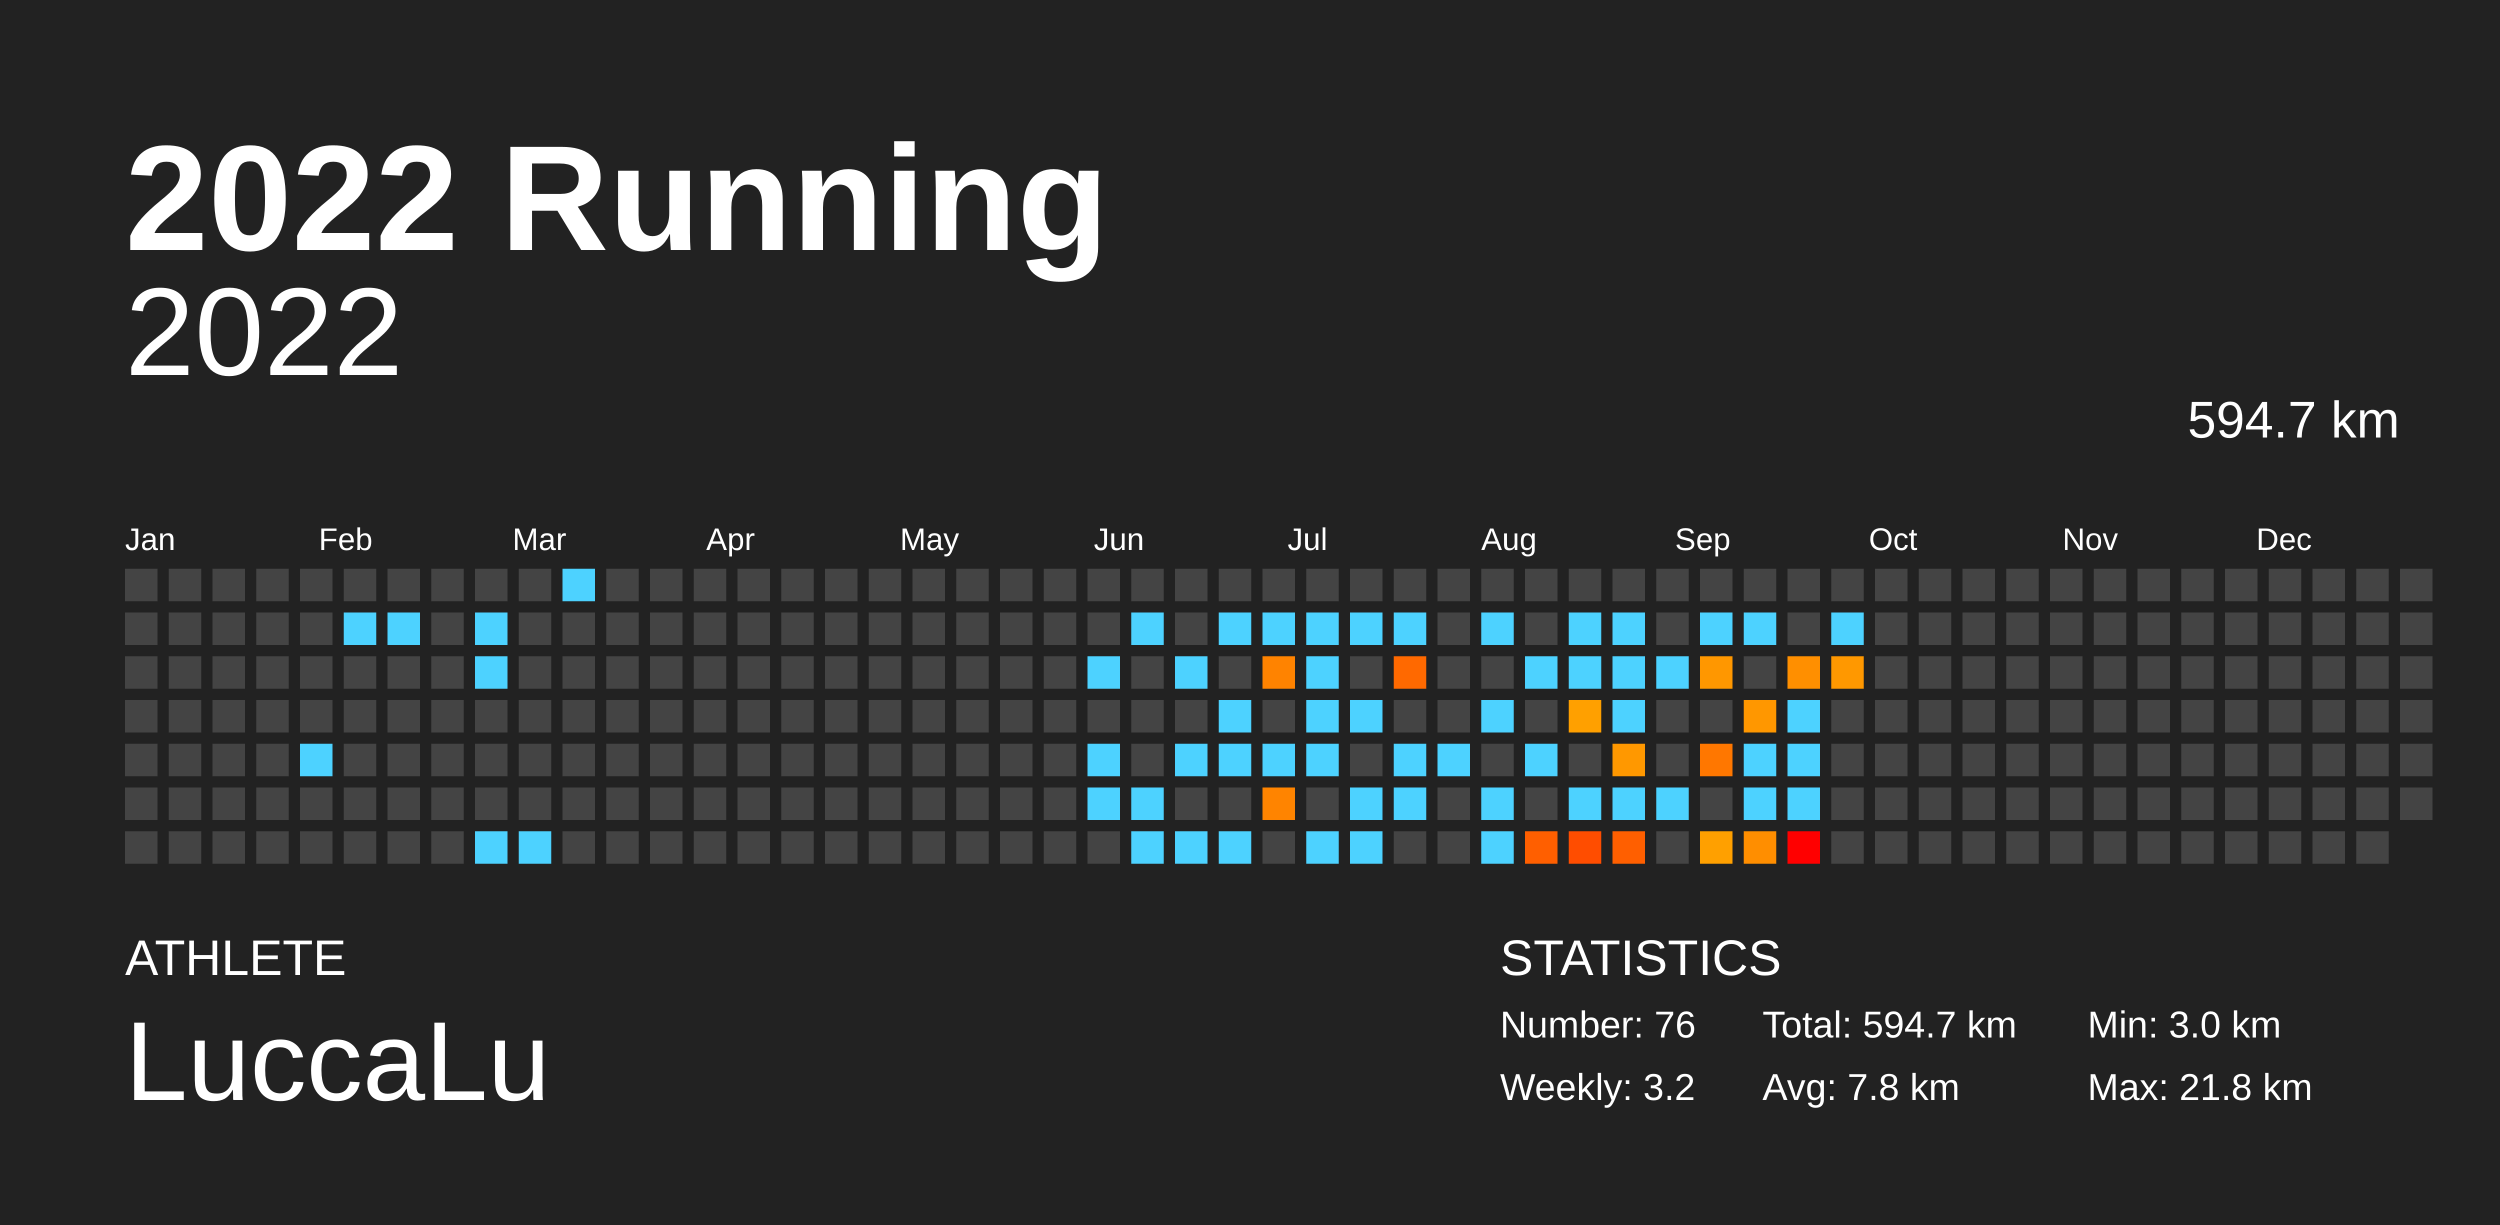
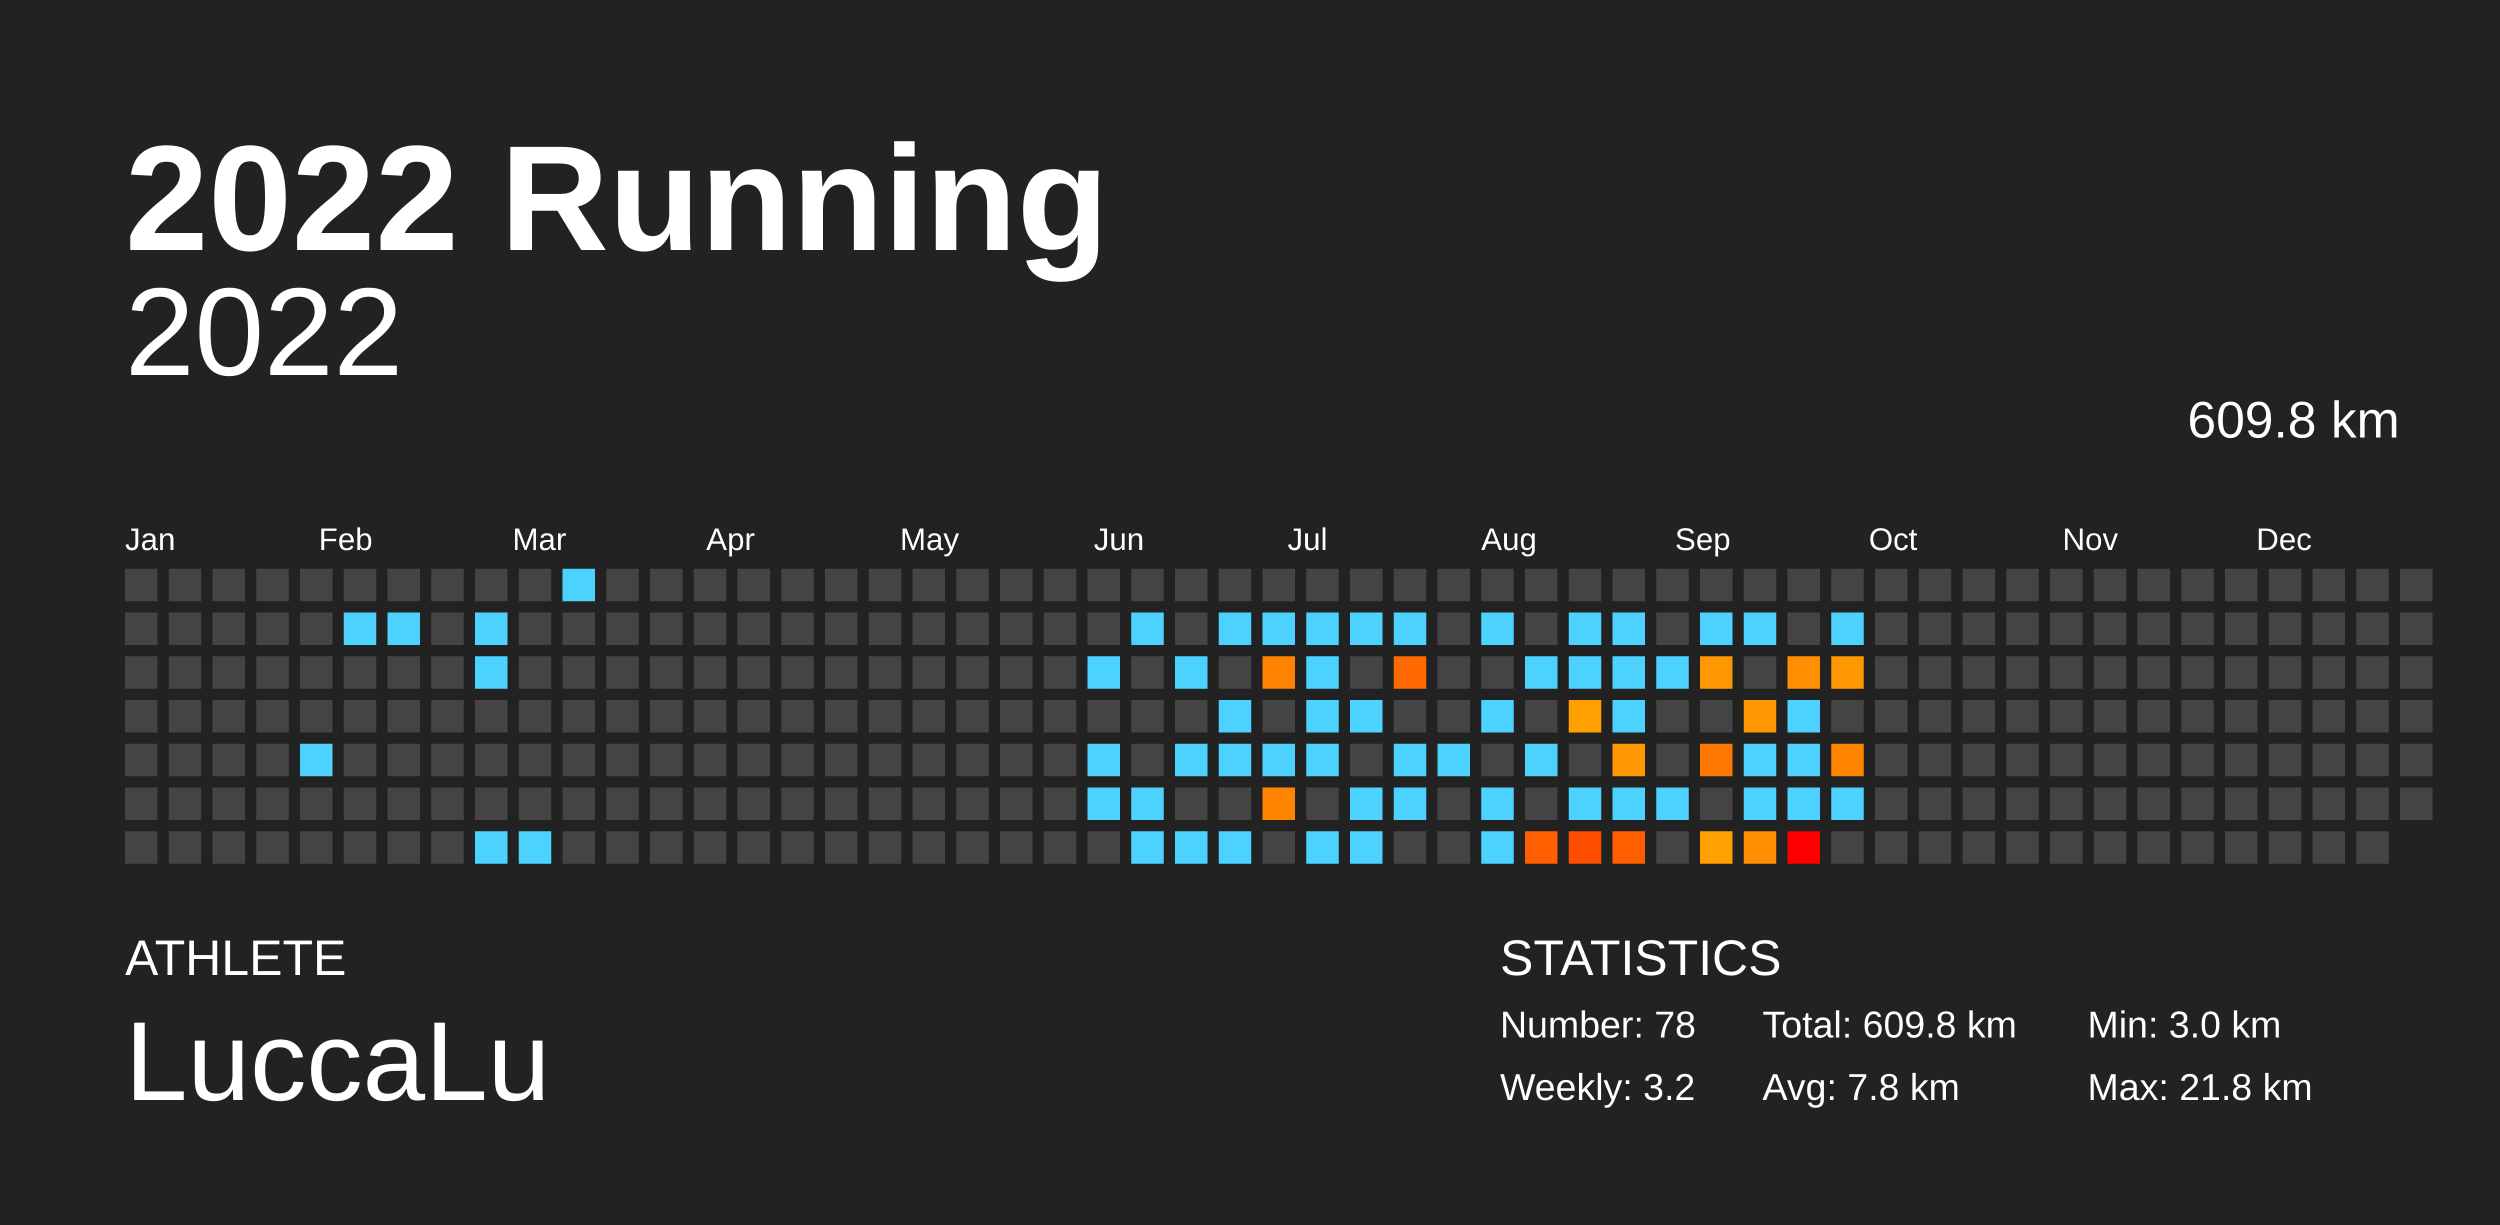
<svg xmlns="http://www.w3.org/2000/svg" baseProfile="full" height="98mm" version="1.1" viewBox="0,0,200,98" width="200mm">
  <defs />
  <rect fill="#222222" height="98" width="200" x="0" y="0" />
  <text fill="#FFFFFF" style="font-size:12px; font-family:Arial; font-weight:bold;" x="10" y="20">2022 Running</text>
  <text fill="#FFFFFF" style="font-size:4px; font-family:Arial" x="10" y="78">ATHLETE</text>
  <text fill="#FFFFFF" style="font-size:9px; font-family:Arial" x="10" y="88">LuccaLu</text>
  <text fill="#FFFFFF" style="font-size:4px; font-family:Arial" x="120" y="78">STATISTICS</text>
-   <text fill="#FFFFFF" style="font-size:3px; font-family:Arial" x="120" y="83">Number: 76</text>
+   <text fill="#FFFFFF" style="font-size:3px; font-family:Arial" x="120" y="83">Number: 78</text>
  <text fill="#FFFFFF" style="font-size:3px; font-family:Arial" x="120" y="88">Weekly: 3.2</text>
-   <text fill="#FFFFFF" style="font-size:3px; font-family:Arial" x="141" y="83">Total: 594.7 km</text>
+   <text fill="#FFFFFF" style="font-size:3px; font-family:Arial" x="141" y="83">Total: 609.8 km</text>
  <text fill="#FFFFFF" style="font-size:3px; font-family:Arial" x="141" y="88">Avg: 7.8 km</text>
  <text fill="#FFFFFF" style="font-size:3px; font-family:Arial" x="167" y="83">Min: 3.0 km</text>
  <text fill="#FFFFFF" style="font-size:3px; font-family:Arial" x="167" y="88">Max: 21.8 km</text>
  <text alignment-baseline="hanging" fill="#FFFFFF" style="font-size:10.0px; font-family:Arial;" x="10" y="30">2022</text>
-   <text alignment-baseline="hanging" fill="#FFFFFF" style="font-size:4.125px; font-family:Arial;" x="175" y="35">594.7 km</text>
+   <text alignment-baseline="hanging" fill="#FFFFFF" style="font-size:4.125px; font-family:Arial;" x="175" y="35">609.8 km</text>
  <text fill="#FFFFFF" style="font-size:2.5px; font-family:Arial" x="10.0" y="44">Jan</text>
  <text fill="#FFFFFF" style="font-size:2.5px; font-family:Arial" x="25.5" y="44">Feb</text>
  <text fill="#FFFFFF" style="font-size:2.5px; font-family:Arial" x="41.0" y="44">Mar</text>
  <text fill="#FFFFFF" style="font-size:2.5px; font-family:Arial" x="56.5" y="44">Apr</text>
  <text fill="#FFFFFF" style="font-size:2.5px; font-family:Arial" x="72.0" y="44">May</text>
  <text fill="#FFFFFF" style="font-size:2.5px; font-family:Arial" x="87.5" y="44">Jun</text>
  <text fill="#FFFFFF" style="font-size:2.5px; font-family:Arial" x="103.0" y="44">Jul</text>
  <text fill="#FFFFFF" style="font-size:2.5px; font-family:Arial" x="118.5" y="44">Aug</text>
  <text fill="#FFFFFF" style="font-size:2.5px; font-family:Arial" x="134.0" y="44">Sep</text>
  <text fill="#FFFFFF" style="font-size:2.5px; font-family:Arial" x="149.5" y="44">Oct</text>
  <text fill="#FFFFFF" style="font-size:2.5px; font-family:Arial" x="165.0" y="44">Nov</text>
  <text fill="#FFFFFF" style="font-size:2.5px; font-family:Arial" x="180.5" y="44">Dec</text>
  <rect fill="#444444" height="2.6" width="2.6" x="10.0" y="45.5" />
  <rect fill="#444444" height="2.6" width="2.6" x="10.0" y="49.0" />
  <rect fill="#444444" height="2.6" width="2.6" x="10.0" y="52.5" />
  <rect fill="#444444" height="2.6" width="2.6" x="10.0" y="56.0" />
  <rect fill="#444444" height="2.6" width="2.6" x="10.0" y="59.5" />
  <rect fill="#444444" height="2.6" width="2.6" x="10.0" y="63.0" />
  <rect fill="#444444" height="2.6" width="2.6" x="10.0" y="66.5" />
  <rect fill="#444444" height="2.6" width="2.6" x="13.5" y="45.5" />
  <rect fill="#444444" height="2.6" width="2.6" x="13.5" y="49.0" />
  <rect fill="#444444" height="2.6" width="2.6" x="13.5" y="52.5" />
  <rect fill="#444444" height="2.6" width="2.6" x="13.5" y="56.0" />
  <rect fill="#444444" height="2.6" width="2.6" x="13.5" y="59.5" />
  <rect fill="#444444" height="2.6" width="2.6" x="13.5" y="63.0" />
  <rect fill="#444444" height="2.6" width="2.6" x="13.5" y="66.5" />
  <rect fill="#444444" height="2.6" width="2.6" x="17.0" y="45.5" />
  <rect fill="#444444" height="2.6" width="2.6" x="17.0" y="49.0" />
  <rect fill="#444444" height="2.6" width="2.6" x="17.0" y="52.5" />
  <rect fill="#444444" height="2.6" width="2.6" x="17.0" y="56.0" />
  <rect fill="#444444" height="2.6" width="2.6" x="17.0" y="59.5" />
  <rect fill="#444444" height="2.6" width="2.6" x="17.0" y="63.0" />
  <rect fill="#444444" height="2.6" width="2.6" x="17.0" y="66.5" />
  <rect fill="#444444" height="2.6" width="2.6" x="20.5" y="45.5" />
  <rect fill="#444444" height="2.6" width="2.6" x="20.5" y="49.0" />
  <rect fill="#444444" height="2.6" width="2.6" x="20.5" y="52.5" />
  <rect fill="#444444" height="2.6" width="2.6" x="20.5" y="56.0" />
  <rect fill="#444444" height="2.6" width="2.6" x="20.5" y="59.5" />
  <rect fill="#444444" height="2.6" width="2.6" x="20.5" y="63.0" />
  <rect fill="#444444" height="2.6" width="2.6" x="20.5" y="66.5" />
  <rect fill="#444444" height="2.6" width="2.6" x="24.0" y="45.5" />
  <rect fill="#444444" height="2.6" width="2.6" x="24.0" y="49.0" />
  <rect fill="#444444" height="2.6" width="2.6" x="24.0" y="52.5" />
  <rect fill="#444444" height="2.6" width="2.6" x="24.0" y="56.0" />
  <rect fill="#4dd2ff" height="2.6" width="2.6" x="24.0" y="59.5" />
  <rect fill="#444444" height="2.6" width="2.6" x="24.0" y="63.0" />
  <rect fill="#444444" height="2.6" width="2.6" x="24.0" y="66.5" />
  <rect fill="#444444" height="2.6" width="2.6" x="27.5" y="45.5" />
  <rect fill="#4dd2ff" height="2.6" width="2.6" x="27.5" y="49.0" />
  <rect fill="#444444" height="2.6" width="2.6" x="27.5" y="52.5" />
  <rect fill="#444444" height="2.6" width="2.6" x="27.5" y="56.0" />
  <rect fill="#444444" height="2.6" width="2.6" x="27.5" y="59.5" />
  <rect fill="#444444" height="2.6" width="2.6" x="27.5" y="63.0" />
  <rect fill="#444444" height="2.6" width="2.6" x="27.5" y="66.5" />
  <rect fill="#444444" height="2.6" width="2.6" x="31.0" y="45.5" />
  <rect fill="#4dd2ff" height="2.6" width="2.6" x="31.0" y="49.0" />
  <rect fill="#444444" height="2.6" width="2.6" x="31.0" y="52.5" />
  <rect fill="#444444" height="2.6" width="2.6" x="31.0" y="56.0" />
  <rect fill="#444444" height="2.6" width="2.6" x="31.0" y="59.5" />
  <rect fill="#444444" height="2.6" width="2.6" x="31.0" y="63.0" />
  <rect fill="#444444" height="2.6" width="2.6" x="31.0" y="66.5" />
  <rect fill="#444444" height="2.6" width="2.6" x="34.5" y="45.5" />
  <rect fill="#444444" height="2.6" width="2.6" x="34.5" y="49.0" />
  <rect fill="#444444" height="2.6" width="2.6" x="34.5" y="52.5" />
  <rect fill="#444444" height="2.6" width="2.6" x="34.5" y="56.0" />
  <rect fill="#444444" height="2.6" width="2.6" x="34.5" y="59.5" />
  <rect fill="#444444" height="2.6" width="2.6" x="34.5" y="63.0" />
  <rect fill="#444444" height="2.6" width="2.6" x="34.5" y="66.5" />
  <rect fill="#444444" height="2.6" width="2.6" x="38.0" y="45.5" />
  <rect fill="#4dd2ff" height="2.6" width="2.6" x="38.0" y="49.0" />
  <rect fill="#4dd2ff" height="2.6" width="2.6" x="38.0" y="52.5" />
  <rect fill="#444444" height="2.6" width="2.6" x="38.0" y="56.0" />
  <rect fill="#444444" height="2.6" width="2.6" x="38.0" y="59.5" />
  <rect fill="#444444" height="2.6" width="2.6" x="38.0" y="63.0" />
  <rect fill="#4dd2ff" height="2.6" width="2.6" x="38.0" y="66.5" />
  <rect fill="#444444" height="2.6" width="2.6" x="41.5" y="45.5" />
  <rect fill="#444444" height="2.6" width="2.6" x="41.5" y="49.0" />
  <rect fill="#444444" height="2.6" width="2.6" x="41.5" y="52.5" />
  <rect fill="#444444" height="2.6" width="2.6" x="41.5" y="56.0" />
  <rect fill="#444444" height="2.6" width="2.6" x="41.5" y="59.5" />
  <rect fill="#444444" height="2.6" width="2.6" x="41.5" y="63.0" />
  <rect fill="#4dd2ff" height="2.6" width="2.6" x="41.5" y="66.5" />
  <rect fill="#4dd2ff" height="2.6" width="2.6" x="45.0" y="45.5" />
  <rect fill="#444444" height="2.6" width="2.6" x="45.0" y="49.0" />
  <rect fill="#444444" height="2.6" width="2.6" x="45.0" y="52.5" />
  <rect fill="#444444" height="2.6" width="2.6" x="45.0" y="56.0" />
  <rect fill="#444444" height="2.6" width="2.6" x="45.0" y="59.5" />
  <rect fill="#444444" height="2.6" width="2.6" x="45.0" y="63.0" />
  <rect fill="#444444" height="2.6" width="2.6" x="45.0" y="66.5" />
  <rect fill="#444444" height="2.6" width="2.6" x="48.5" y="45.5" />
  <rect fill="#444444" height="2.6" width="2.6" x="48.5" y="49.0" />
  <rect fill="#444444" height="2.6" width="2.6" x="48.5" y="52.5" />
  <rect fill="#444444" height="2.6" width="2.6" x="48.5" y="56.0" />
  <rect fill="#444444" height="2.6" width="2.6" x="48.5" y="59.5" />
  <rect fill="#444444" height="2.6" width="2.6" x="48.5" y="63.0" />
  <rect fill="#444444" height="2.6" width="2.6" x="48.5" y="66.5" />
  <rect fill="#444444" height="2.6" width="2.6" x="52.0" y="45.5" />
  <rect fill="#444444" height="2.6" width="2.6" x="52.0" y="49.0" />
  <rect fill="#444444" height="2.6" width="2.6" x="52.0" y="52.5" />
  <rect fill="#444444" height="2.6" width="2.6" x="52.0" y="56.0" />
  <rect fill="#444444" height="2.6" width="2.6" x="52.0" y="59.5" />
  <rect fill="#444444" height="2.6" width="2.6" x="52.0" y="63.0" />
  <rect fill="#444444" height="2.6" width="2.6" x="52.0" y="66.5" />
  <rect fill="#444444" height="2.6" width="2.6" x="55.5" y="45.5" />
  <rect fill="#444444" height="2.6" width="2.6" x="55.5" y="49.0" />
  <rect fill="#444444" height="2.6" width="2.6" x="55.5" y="52.5" />
  <rect fill="#444444" height="2.6" width="2.6" x="55.5" y="56.0" />
  <rect fill="#444444" height="2.6" width="2.6" x="55.5" y="59.5" />
  <rect fill="#444444" height="2.6" width="2.6" x="55.5" y="63.0" />
  <rect fill="#444444" height="2.6" width="2.6" x="55.5" y="66.5" />
  <rect fill="#444444" height="2.6" width="2.6" x="59.0" y="45.5" />
  <rect fill="#444444" height="2.6" width="2.6" x="59.0" y="49.0" />
  <rect fill="#444444" height="2.6" width="2.6" x="59.0" y="52.5" />
  <rect fill="#444444" height="2.6" width="2.6" x="59.0" y="56.0" />
  <rect fill="#444444" height="2.6" width="2.6" x="59.0" y="59.5" />
  <rect fill="#444444" height="2.6" width="2.6" x="59.0" y="63.0" />
  <rect fill="#444444" height="2.6" width="2.6" x="59.0" y="66.5" />
  <rect fill="#444444" height="2.6" width="2.6" x="62.5" y="45.5" />
  <rect fill="#444444" height="2.6" width="2.6" x="62.5" y="49.0" />
  <rect fill="#444444" height="2.6" width="2.6" x="62.5" y="52.5" />
  <rect fill="#444444" height="2.6" width="2.6" x="62.5" y="56.0" />
  <rect fill="#444444" height="2.6" width="2.6" x="62.5" y="59.5" />
  <rect fill="#444444" height="2.6" width="2.6" x="62.5" y="63.0" />
  <rect fill="#444444" height="2.6" width="2.6" x="62.5" y="66.5" />
  <rect fill="#444444" height="2.6" width="2.6" x="66.0" y="45.5" />
  <rect fill="#444444" height="2.6" width="2.6" x="66.0" y="49.0" />
  <rect fill="#444444" height="2.6" width="2.6" x="66.0" y="52.5" />
  <rect fill="#444444" height="2.6" width="2.6" x="66.0" y="56.0" />
  <rect fill="#444444" height="2.6" width="2.6" x="66.0" y="59.5" />
  <rect fill="#444444" height="2.6" width="2.6" x="66.0" y="63.0" />
  <rect fill="#444444" height="2.6" width="2.6" x="66.0" y="66.5" />
  <rect fill="#444444" height="2.6" width="2.6" x="69.5" y="45.5" />
  <rect fill="#444444" height="2.6" width="2.6" x="69.5" y="49.0" />
  <rect fill="#444444" height="2.6" width="2.6" x="69.5" y="52.5" />
  <rect fill="#444444" height="2.6" width="2.6" x="69.5" y="56.0" />
  <rect fill="#444444" height="2.6" width="2.6" x="69.5" y="59.5" />
  <rect fill="#444444" height="2.6" width="2.6" x="69.5" y="63.0" />
  <rect fill="#444444" height="2.6" width="2.6" x="69.5" y="66.5" />
  <rect fill="#444444" height="2.6" width="2.6" x="73.0" y="45.5" />
  <rect fill="#444444" height="2.6" width="2.6" x="73.0" y="49.0" />
  <rect fill="#444444" height="2.6" width="2.6" x="73.0" y="52.5" />
  <rect fill="#444444" height="2.6" width="2.6" x="73.0" y="56.0" />
  <rect fill="#444444" height="2.6" width="2.6" x="73.0" y="59.5" />
  <rect fill="#444444" height="2.6" width="2.6" x="73.0" y="63.0" />
  <rect fill="#444444" height="2.6" width="2.6" x="73.0" y="66.5" />
  <rect fill="#444444" height="2.6" width="2.6" x="76.5" y="45.5" />
  <rect fill="#444444" height="2.6" width="2.6" x="76.5" y="49.0" />
  <rect fill="#444444" height="2.6" width="2.6" x="76.5" y="52.5" />
  <rect fill="#444444" height="2.6" width="2.6" x="76.5" y="56.0" />
  <rect fill="#444444" height="2.6" width="2.6" x="76.5" y="59.5" />
  <rect fill="#444444" height="2.6" width="2.6" x="76.5" y="63.0" />
  <rect fill="#444444" height="2.6" width="2.6" x="76.5" y="66.5" />
  <rect fill="#444444" height="2.6" width="2.6" x="80.0" y="45.5" />
  <rect fill="#444444" height="2.6" width="2.6" x="80.0" y="49.0" />
  <rect fill="#444444" height="2.6" width="2.6" x="80.0" y="52.5" />
  <rect fill="#444444" height="2.6" width="2.6" x="80.0" y="56.0" />
  <rect fill="#444444" height="2.6" width="2.6" x="80.0" y="59.5" />
  <rect fill="#444444" height="2.6" width="2.6" x="80.0" y="63.0" />
  <rect fill="#444444" height="2.6" width="2.6" x="80.0" y="66.5" />
  <rect fill="#444444" height="2.6" width="2.6" x="83.5" y="45.5" />
  <rect fill="#444444" height="2.6" width="2.6" x="83.5" y="49.0" />
  <rect fill="#444444" height="2.6" width="2.6" x="83.5" y="52.5" />
  <rect fill="#444444" height="2.6" width="2.6" x="83.5" y="56.0" />
  <rect fill="#444444" height="2.6" width="2.6" x="83.5" y="59.5" />
  <rect fill="#444444" height="2.6" width="2.6" x="83.5" y="63.0" />
  <rect fill="#444444" height="2.6" width="2.6" x="83.5" y="66.5" />
  <rect fill="#444444" height="2.6" width="2.6" x="87.0" y="45.5" />
  <rect fill="#444444" height="2.6" width="2.6" x="87.0" y="49.0" />
  <rect fill="#4dd2ff" height="2.6" width="2.6" x="87.0" y="52.5" />
  <rect fill="#444444" height="2.6" width="2.6" x="87.0" y="56.0" />
  <rect fill="#4dd2ff" height="2.6" width="2.6" x="87.0" y="59.5" />
  <rect fill="#4dd2ff" height="2.6" width="2.6" x="87.0" y="63.0" />
  <rect fill="#444444" height="2.6" width="2.6" x="87.0" y="66.5" />
  <rect fill="#444444" height="2.6" width="2.6" x="90.5" y="45.5" />
  <rect fill="#4dd2ff" height="2.6" width="2.6" x="90.5" y="49.0" />
  <rect fill="#444444" height="2.6" width="2.6" x="90.5" y="52.5" />
  <rect fill="#444444" height="2.6" width="2.6" x="90.5" y="56.0" />
  <rect fill="#444444" height="2.6" width="2.6" x="90.5" y="59.5" />
  <rect fill="#4dd2ff" height="2.6" width="2.6" x="90.5" y="63.0" />
  <rect fill="#4dd2ff" height="2.6" width="2.6" x="90.5" y="66.5" />
  <rect fill="#444444" height="2.6" width="2.6" x="94.0" y="45.5" />
  <rect fill="#444444" height="2.6" width="2.6" x="94.0" y="49.0" />
  <rect fill="#4dd2ff" height="2.6" width="2.6" x="94.0" y="52.5" />
  <rect fill="#444444" height="2.6" width="2.6" x="94.0" y="56.0" />
  <rect fill="#4dd2ff" height="2.6" width="2.6" x="94.0" y="59.5" />
  <rect fill="#444444" height="2.6" width="2.6" x="94.0" y="63.0" />
  <rect fill="#4dd2ff" height="2.6" width="2.6" x="94.0" y="66.5" />
  <rect fill="#444444" height="2.6" width="2.6" x="97.5" y="45.5" />
  <rect fill="#4dd2ff" height="2.6" width="2.6" x="97.5" y="49.0" />
  <rect fill="#444444" height="2.6" width="2.6" x="97.5" y="52.5" />
  <rect fill="#4dd2ff" height="2.6" width="2.6" x="97.5" y="56.0" />
  <rect fill="#4dd2ff" height="2.6" width="2.6" x="97.5" y="59.5" />
  <rect fill="#444444" height="2.6" width="2.6" x="97.5" y="63.0" />
  <rect fill="#4dd2ff" height="2.6" width="2.6" x="97.5" y="66.5" />
  <rect fill="#444444" height="2.6" width="2.6" x="101.0" y="45.5" />
  <rect fill="#4dd2ff" height="2.6" width="2.6" x="101.0" y="49.0" />
  <rect fill="#ff8300" height="2.6" width="2.6" x="101.0" y="52.5" />
  <rect fill="#444444" height="2.6" width="2.6" x="101.0" y="56.0" />
  <rect fill="#4dd2ff" height="2.6" width="2.6" x="101.0" y="59.5" />
  <rect fill="#ff8400" height="2.6" width="2.6" x="101.0" y="63.0" />
  <rect fill="#444444" height="2.6" width="2.6" x="101.0" y="66.5" />
  <rect fill="#444444" height="2.6" width="2.6" x="104.5" y="45.5" />
  <rect fill="#4dd2ff" height="2.6" width="2.6" x="104.5" y="49.0" />
  <rect fill="#4dd2ff" height="2.6" width="2.6" x="104.5" y="52.5" />
  <rect fill="#4dd2ff" height="2.6" width="2.6" x="104.5" y="56.0" />
  <rect fill="#4dd2ff" height="2.6" width="2.6" x="104.5" y="59.5" />
  <rect fill="#444444" height="2.6" width="2.6" x="104.5" y="63.0" />
  <rect fill="#4dd2ff" height="2.6" width="2.6" x="104.5" y="66.5" />
  <rect fill="#444444" height="2.6" width="2.6" x="108.0" y="45.5" />
  <rect fill="#4dd2ff" height="2.6" width="2.6" x="108.0" y="49.0" />
  <rect fill="#444444" height="2.6" width="2.6" x="108.0" y="52.5" />
  <rect fill="#4dd2ff" height="2.6" width="2.6" x="108.0" y="56.0" />
  <rect fill="#444444" height="2.6" width="2.6" x="108.0" y="59.5" />
  <rect fill="#4dd2ff" height="2.6" width="2.6" x="108.0" y="63.0" />
  <rect fill="#4dd2ff" height="2.6" width="2.6" x="108.0" y="66.5" />
  <rect fill="#444444" height="2.6" width="2.6" x="111.5" y="45.5" />
  <rect fill="#4dd2ff" height="2.6" width="2.6" x="111.5" y="49.0" />
  <rect fill="#ff6900" height="2.6" width="2.6" x="111.5" y="52.5" />
  <rect fill="#444444" height="2.6" width="2.6" x="111.5" y="56.0" />
  <rect fill="#4dd2ff" height="2.6" width="2.6" x="111.5" y="59.5" />
  <rect fill="#4dd2ff" height="2.6" width="2.6" x="111.5" y="63.0" />
  <rect fill="#444444" height="2.6" width="2.6" x="111.5" y="66.5" />
  <rect fill="#444444" height="2.6" width="2.6" x="115.0" y="45.5" />
  <rect fill="#444444" height="2.6" width="2.6" x="115.0" y="49.0" />
  <rect fill="#444444" height="2.6" width="2.6" x="115.0" y="52.5" />
  <rect fill="#444444" height="2.6" width="2.6" x="115.0" y="56.0" />
  <rect fill="#4dd2ff" height="2.6" width="2.6" x="115.0" y="59.5" />
  <rect fill="#444444" height="2.6" width="2.6" x="115.0" y="63.0" />
  <rect fill="#444444" height="2.6" width="2.6" x="115.0" y="66.5" />
  <rect fill="#444444" height="2.6" width="2.6" x="118.5" y="45.5" />
  <rect fill="#4dd2ff" height="2.6" width="2.6" x="118.5" y="49.0" />
  <rect fill="#444444" height="2.6" width="2.6" x="118.5" y="52.5" />
  <rect fill="#4dd2ff" height="2.6" width="2.6" x="118.5" y="56.0" />
  <rect fill="#444444" height="2.6" width="2.6" x="118.5" y="59.5" />
  <rect fill="#4dd2ff" height="2.6" width="2.6" x="118.5" y="63.0" />
  <rect fill="#4dd2ff" height="2.6" width="2.6" x="118.5" y="66.5" />
  <rect fill="#444444" height="2.6" width="2.6" x="122.0" y="45.5" />
  <rect fill="#444444" height="2.6" width="2.6" x="122.0" y="49.0" />
  <rect fill="#4dd2ff" height="2.6" width="2.6" x="122.0" y="52.5" />
  <rect fill="#444444" height="2.6" width="2.6" x="122.0" y="56.0" />
  <rect fill="#4dd2ff" height="2.6" width="2.6" x="122.0" y="59.5" />
  <rect fill="#444444" height="2.6" width="2.6" x="122.0" y="63.0" />
  <rect fill="#ff5f00" height="2.6" width="2.6" x="122.0" y="66.5" />
  <rect fill="#444444" height="2.6" width="2.6" x="125.5" y="45.5" />
  <rect fill="#4dd2ff" height="2.6" width="2.6" x="125.5" y="49.0" />
  <rect fill="#4dd2ff" height="2.6" width="2.6" x="125.5" y="52.5" />
  <rect fill="#ffa000" height="2.6" width="2.6" x="125.5" y="56.0" />
  <rect fill="#444444" height="2.6" width="2.6" x="125.5" y="59.5" />
  <rect fill="#4dd2ff" height="2.6" width="2.6" x="125.5" y="63.0" />
  <rect fill="#ff4d00" height="2.6" width="2.6" x="125.5" y="66.5" />
  <rect fill="#444444" height="2.6" width="2.6" x="129.0" y="45.5" />
  <rect fill="#4dd2ff" height="2.6" width="2.6" x="129.0" y="49.0" />
  <rect fill="#4dd2ff" height="2.6" width="2.6" x="129.0" y="52.5" />
  <rect fill="#4dd2ff" height="2.6" width="2.6" x="129.0" y="56.0" />
  <rect fill="#ff9800" height="2.6" width="2.6" x="129.0" y="59.5" />
  <rect fill="#4dd2ff" height="2.6" width="2.6" x="129.0" y="63.0" />
  <rect fill="#ff5f00" height="2.6" width="2.6" x="129.0" y="66.5" />
  <rect fill="#444444" height="2.6" width="2.6" x="132.5" y="45.5" />
  <rect fill="#444444" height="2.6" width="2.6" x="132.5" y="49.0" />
  <rect fill="#4dd2ff" height="2.6" width="2.6" x="132.5" y="52.5" />
  <rect fill="#444444" height="2.6" width="2.6" x="132.5" y="56.0" />
  <rect fill="#444444" height="2.6" width="2.6" x="132.5" y="59.5" />
  <rect fill="#4dd2ff" height="2.6" width="2.6" x="132.5" y="63.0" />
  <rect fill="#444444" height="2.6" width="2.6" x="132.5" y="66.5" />
  <rect fill="#444444" height="2.6" width="2.6" x="136.0" y="45.5" />
  <rect fill="#4dd2ff" height="2.6" width="2.6" x="136.0" y="49.0" />
  <rect fill="#ff9700" height="2.6" width="2.6" x="136.0" y="52.5" />
  <rect fill="#444444" height="2.6" width="2.6" x="136.0" y="56.0" />
  <rect fill="#ff7700" height="2.6" width="2.6" x="136.0" y="59.5" />
  <rect fill="#444444" height="2.6" width="2.6" x="136.0" y="63.0" />
  <rect fill="#ffa000" height="2.6" width="2.6" x="136.0" y="66.5" />
  <rect fill="#444444" height="2.6" width="2.6" x="139.5" y="45.5" />
  <rect fill="#4dd2ff" height="2.6" width="2.6" x="139.5" y="49.0" />
  <rect fill="#444444" height="2.6" width="2.6" x="139.5" y="52.5" />
  <rect fill="#ff9700" height="2.6" width="2.6" x="139.5" y="56.0" />
  <rect fill="#4dd2ff" height="2.6" width="2.6" x="139.5" y="59.5" />
  <rect fill="#4dd2ff" height="2.6" width="2.6" x="139.5" y="63.0" />
  <rect fill="#ff8e00" height="2.6" width="2.6" x="139.5" y="66.5" />
  <rect fill="#444444" height="2.6" width="2.6" x="143.0" y="45.5" />
  <rect fill="#444444" height="2.6" width="2.6" x="143.0" y="49.0" />
  <rect fill="#ff8f00" height="2.6" width="2.6" x="143.0" y="52.5" />
  <rect fill="#4dd2ff" height="2.6" width="2.6" x="143.0" y="56.0" />
  <rect fill="#4dd2ff" height="2.6" width="2.6" x="143.0" y="59.5" />
  <rect fill="#4dd2ff" height="2.6" width="2.6" x="143.0" y="63.0" />
  <rect fill="red" height="2.6" width="2.6" x="143.0" y="66.5" />
  <rect fill="#444444" height="2.6" width="2.6" x="146.5" y="45.5" />
  <rect fill="#4dd2ff" height="2.6" width="2.6" x="146.5" y="49.0" />
  <rect fill="#ff9800" height="2.6" width="2.6" x="146.5" y="52.5" />
  <rect fill="#444444" height="2.6" width="2.6" x="146.5" y="56.0" />
-   <rect fill="#444444" height="2.6" width="2.6" x="146.5" y="59.5" />
-   <rect fill="#444444" height="2.6" width="2.6" x="146.5" y="63.0" />
+   <rect fill="#ff8500" height="2.6" width="2.6" x="146.5" y="59.5" />
+   <rect fill="#4dd2ff" height="2.6" width="2.6" x="146.5" y="63.0" />
  <rect fill="#444444" height="2.6" width="2.6" x="146.5" y="66.5" />
  <rect fill="#444444" height="2.6" width="2.6" x="150.0" y="45.5" />
  <rect fill="#444444" height="2.6" width="2.6" x="150.0" y="49.0" />
  <rect fill="#444444" height="2.6" width="2.6" x="150.0" y="52.5" />
  <rect fill="#444444" height="2.6" width="2.6" x="150.0" y="56.0" />
  <rect fill="#444444" height="2.6" width="2.6" x="150.0" y="59.5" />
  <rect fill="#444444" height="2.6" width="2.6" x="150.0" y="63.0" />
  <rect fill="#444444" height="2.6" width="2.6" x="150.0" y="66.5" />
  <rect fill="#444444" height="2.6" width="2.6" x="153.5" y="45.5" />
  <rect fill="#444444" height="2.6" width="2.6" x="153.5" y="49.0" />
  <rect fill="#444444" height="2.6" width="2.6" x="153.5" y="52.5" />
  <rect fill="#444444" height="2.6" width="2.6" x="153.5" y="56.0" />
  <rect fill="#444444" height="2.6" width="2.6" x="153.5" y="59.5" />
  <rect fill="#444444" height="2.6" width="2.6" x="153.5" y="63.0" />
  <rect fill="#444444" height="2.6" width="2.6" x="153.5" y="66.5" />
  <rect fill="#444444" height="2.6" width="2.6" x="157.0" y="45.5" />
  <rect fill="#444444" height="2.6" width="2.6" x="157.0" y="49.0" />
  <rect fill="#444444" height="2.6" width="2.6" x="157.0" y="52.5" />
  <rect fill="#444444" height="2.6" width="2.6" x="157.0" y="56.0" />
  <rect fill="#444444" height="2.6" width="2.6" x="157.0" y="59.5" />
  <rect fill="#444444" height="2.6" width="2.6" x="157.0" y="63.0" />
  <rect fill="#444444" height="2.6" width="2.6" x="157.0" y="66.5" />
  <rect fill="#444444" height="2.6" width="2.6" x="160.5" y="45.5" />
  <rect fill="#444444" height="2.6" width="2.6" x="160.5" y="49.0" />
  <rect fill="#444444" height="2.6" width="2.6" x="160.5" y="52.5" />
  <rect fill="#444444" height="2.6" width="2.6" x="160.5" y="56.0" />
  <rect fill="#444444" height="2.6" width="2.6" x="160.5" y="59.5" />
  <rect fill="#444444" height="2.6" width="2.6" x="160.5" y="63.0" />
  <rect fill="#444444" height="2.6" width="2.6" x="160.5" y="66.5" />
  <rect fill="#444444" height="2.6" width="2.6" x="164.0" y="45.5" />
  <rect fill="#444444" height="2.6" width="2.6" x="164.0" y="49.0" />
  <rect fill="#444444" height="2.6" width="2.6" x="164.0" y="52.5" />
  <rect fill="#444444" height="2.6" width="2.6" x="164.0" y="56.0" />
  <rect fill="#444444" height="2.6" width="2.6" x="164.0" y="59.5" />
  <rect fill="#444444" height="2.6" width="2.6" x="164.0" y="63.0" />
  <rect fill="#444444" height="2.6" width="2.6" x="164.0" y="66.5" />
  <rect fill="#444444" height="2.6" width="2.6" x="167.5" y="45.5" />
  <rect fill="#444444" height="2.6" width="2.6" x="167.5" y="49.0" />
  <rect fill="#444444" height="2.6" width="2.6" x="167.5" y="52.5" />
  <rect fill="#444444" height="2.6" width="2.6" x="167.5" y="56.0" />
  <rect fill="#444444" height="2.6" width="2.6" x="167.5" y="59.5" />
  <rect fill="#444444" height="2.6" width="2.6" x="167.5" y="63.0" />
  <rect fill="#444444" height="2.6" width="2.6" x="167.5" y="66.5" />
  <rect fill="#444444" height="2.6" width="2.6" x="171.0" y="45.5" />
  <rect fill="#444444" height="2.6" width="2.6" x="171.0" y="49.0" />
  <rect fill="#444444" height="2.6" width="2.6" x="171.0" y="52.5" />
  <rect fill="#444444" height="2.6" width="2.6" x="171.0" y="56.0" />
  <rect fill="#444444" height="2.6" width="2.6" x="171.0" y="59.5" />
  <rect fill="#444444" height="2.6" width="2.6" x="171.0" y="63.0" />
  <rect fill="#444444" height="2.6" width="2.6" x="171.0" y="66.5" />
  <rect fill="#444444" height="2.6" width="2.6" x="174.5" y="45.5" />
  <rect fill="#444444" height="2.6" width="2.6" x="174.5" y="49.0" />
  <rect fill="#444444" height="2.6" width="2.6" x="174.5" y="52.5" />
  <rect fill="#444444" height="2.6" width="2.6" x="174.5" y="56.0" />
  <rect fill="#444444" height="2.6" width="2.6" x="174.5" y="59.5" />
  <rect fill="#444444" height="2.6" width="2.6" x="174.5" y="63.0" />
  <rect fill="#444444" height="2.6" width="2.6" x="174.5" y="66.5" />
  <rect fill="#444444" height="2.6" width="2.6" x="178.0" y="45.5" />
  <rect fill="#444444" height="2.6" width="2.6" x="178.0" y="49.0" />
  <rect fill="#444444" height="2.6" width="2.6" x="178.0" y="52.5" />
  <rect fill="#444444" height="2.6" width="2.6" x="178.0" y="56.0" />
  <rect fill="#444444" height="2.6" width="2.6" x="178.0" y="59.5" />
  <rect fill="#444444" height="2.6" width="2.6" x="178.0" y="63.0" />
  <rect fill="#444444" height="2.6" width="2.6" x="178.0" y="66.5" />
  <rect fill="#444444" height="2.6" width="2.6" x="181.5" y="45.5" />
  <rect fill="#444444" height="2.6" width="2.6" x="181.5" y="49.0" />
  <rect fill="#444444" height="2.6" width="2.6" x="181.5" y="52.5" />
  <rect fill="#444444" height="2.6" width="2.6" x="181.5" y="56.0" />
  <rect fill="#444444" height="2.6" width="2.6" x="181.5" y="59.5" />
  <rect fill="#444444" height="2.6" width="2.6" x="181.5" y="63.0" />
  <rect fill="#444444" height="2.6" width="2.6" x="181.5" y="66.5" />
  <rect fill="#444444" height="2.6" width="2.6" x="185.0" y="45.5" />
  <rect fill="#444444" height="2.6" width="2.6" x="185.0" y="49.0" />
  <rect fill="#444444" height="2.6" width="2.6" x="185.0" y="52.5" />
  <rect fill="#444444" height="2.6" width="2.6" x="185.0" y="56.0" />
  <rect fill="#444444" height="2.6" width="2.6" x="185.0" y="59.5" />
  <rect fill="#444444" height="2.6" width="2.6" x="185.0" y="63.0" />
  <rect fill="#444444" height="2.6" width="2.6" x="185.0" y="66.5" />
  <rect fill="#444444" height="2.6" width="2.6" x="188.5" y="45.5" />
  <rect fill="#444444" height="2.6" width="2.6" x="188.5" y="49.0" />
  <rect fill="#444444" height="2.6" width="2.6" x="188.5" y="52.5" />
  <rect fill="#444444" height="2.6" width="2.6" x="188.5" y="56.0" />
  <rect fill="#444444" height="2.6" width="2.6" x="188.5" y="59.5" />
  <rect fill="#444444" height="2.6" width="2.6" x="188.5" y="63.0" />
  <rect fill="#444444" height="2.6" width="2.6" x="188.5" y="66.5" />
  <rect fill="#444444" height="2.6" width="2.6" x="192.0" y="45.5" />
  <rect fill="#444444" height="2.6" width="2.6" x="192.0" y="49.0" />
  <rect fill="#444444" height="2.6" width="2.6" x="192.0" y="52.5" />
  <rect fill="#444444" height="2.6" width="2.6" x="192.0" y="56.0" />
  <rect fill="#444444" height="2.6" width="2.6" x="192.0" y="59.5" />
  <rect fill="#444444" height="2.6" width="2.6" x="192.0" y="63.0" />
</svg>
